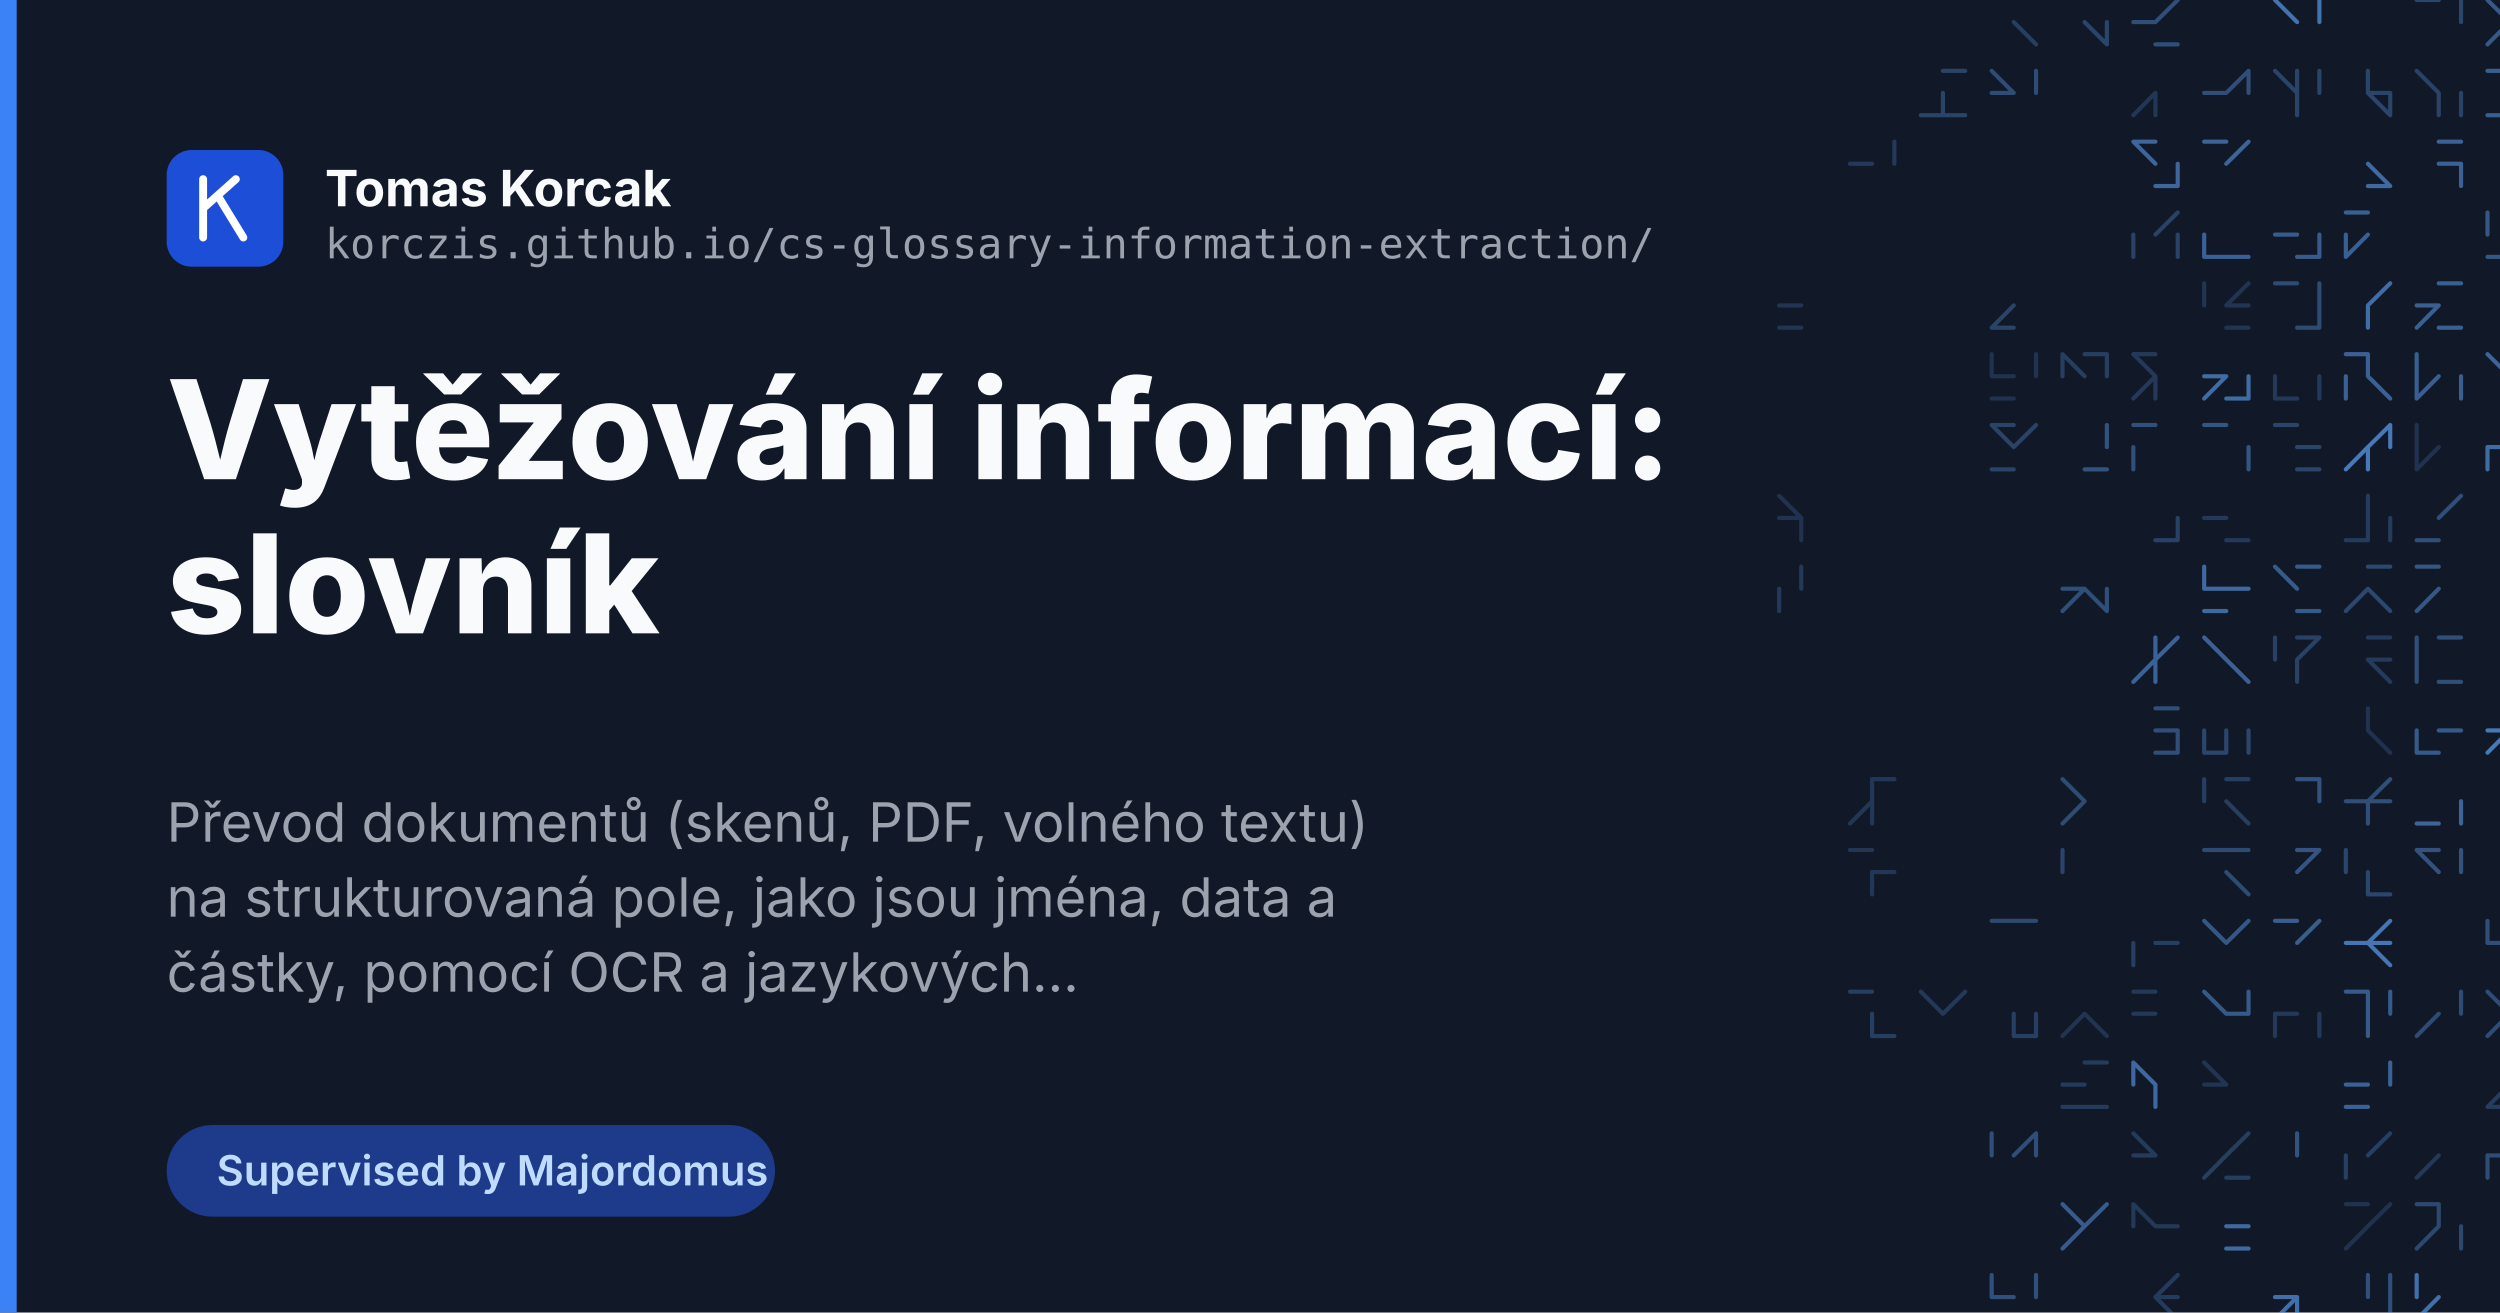
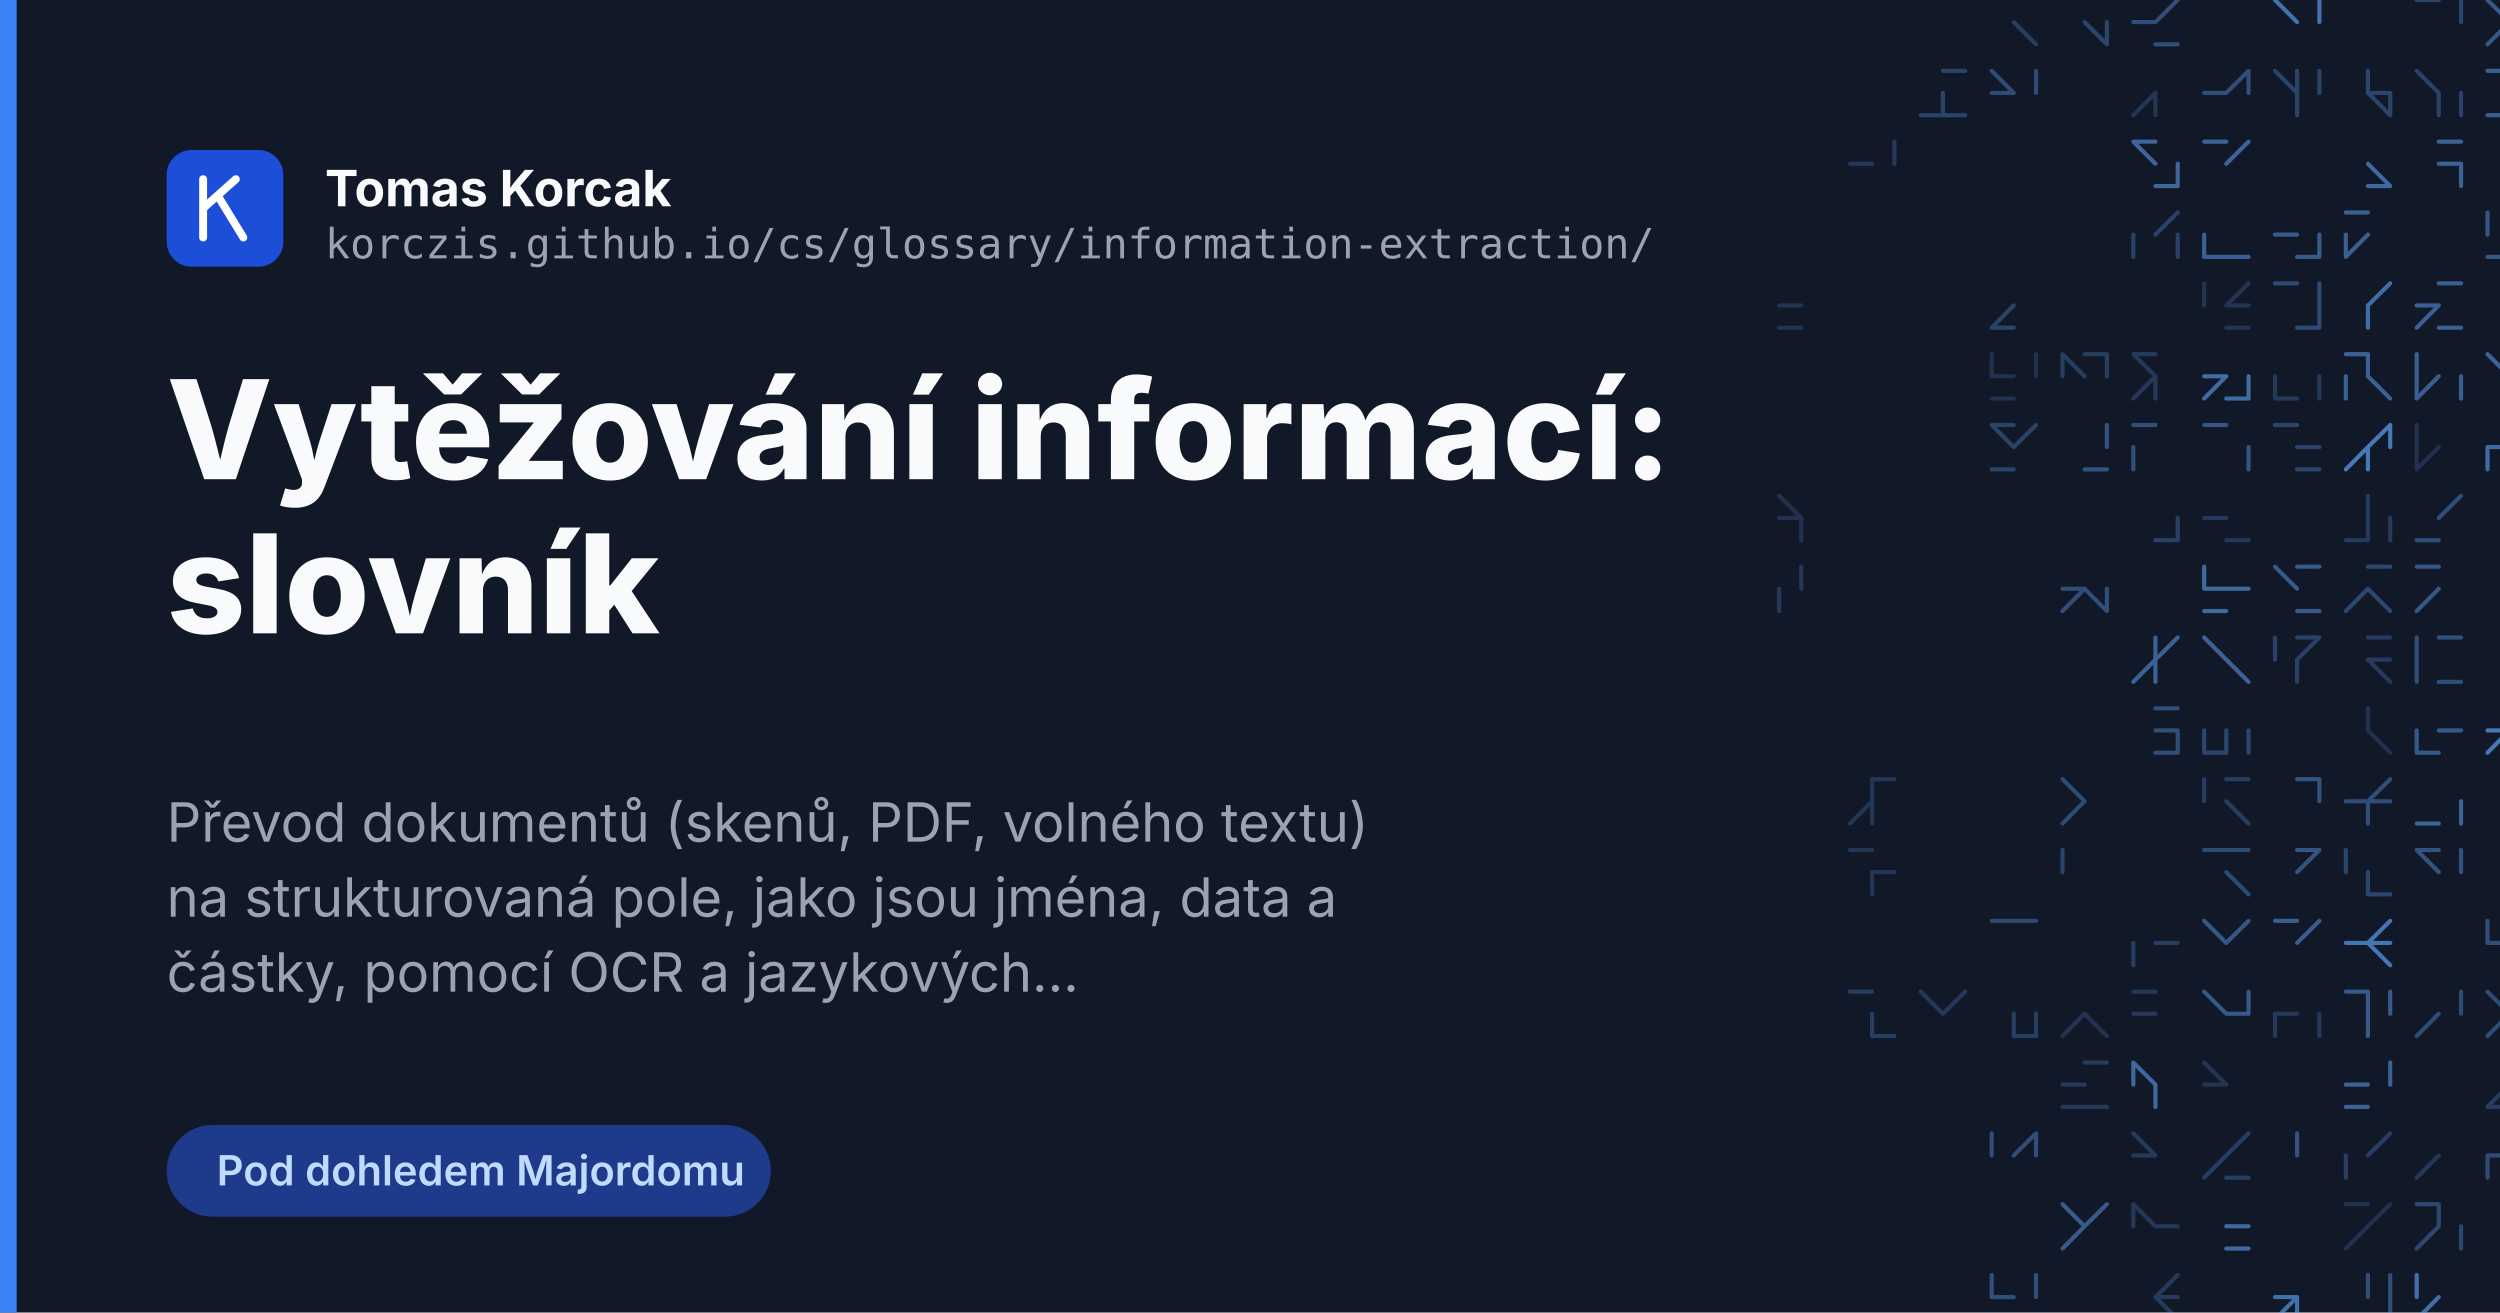
<svg xmlns="http://www.w3.org/2000/svg" width="1200" height="630" viewBox="0 0 1200 630">
  <rect width="1200" height="630" fill="#111827" />
  <g fill="none" stroke="#60a5fa" stroke-width="2" stroke-linecap="round">
    <path d="M966.6 10.6L977.3 21.3M966.6 10.6L977.3 21.3" opacity="0.27" />
    <path d="M1000.6 10.6L1011.3 21.3M1011.3 10.6L1011.3 21.3" opacity="0.32" />
    <path d="M1024.0 10.6L1034.6 10.6M1034.6 21.3L1045.3 21.3M1045.3 0.0L1034.6 10.6" opacity="0.39" />
    <path d="M1092.0 0.0L1102.6 10.6M1113.3 0.0L1113.3 10.6" opacity="0.64" />
    <path d="M1181.3 0.0L1181.3 10.6M1160.0 0.0L1170.6 0.0" opacity="0.33" />
    <path d="M1204.6 10.6L1204.6 21.3M1215.3 10.6L1215.3 21.3M1194.0 0.0L1204.6 10.6M1204.6 10.6L1194.0 21.3" opacity="0.46" />
    <path d="M1228.0 21.3L1238.6 21.3M1249.3 0.0L1249.3 10.6M1228.0 10.6L1238.6 10.6" opacity="0.31" />
    <path d="M932.6 55.3L943.3 55.3M932.6 34.0L943.3 34.0M932.6 44.6L932.6 55.3M922.0 55.3L932.6 55.3" opacity="0.31" />
    <path d="M956.0 34.0L966.6 44.6M956.0 44.6L966.6 44.6M977.3 34.0L977.3 44.6" opacity="0.37" />
    <path d="M1034.6 44.6L1024.0 55.3M1034.6 44.6L1034.6 55.3M1034.6 44.6L1034.6 55.3M1034.6 44.6L1024.0 55.3" opacity="0.22" />
    <path d="M1058.0 44.6L1068.6 44.6M1079.3 34.0L1079.3 44.6M1079.3 34.0L1068.6 44.6" opacity="0.38" />
    <path d="M1102.6 44.6L1102.6 55.3M1113.3 34.0L1113.3 44.6M1102.6 34.0L1102.6 44.6M1092.0 34.0L1102.6 44.6" opacity="0.31" />
    <path d="M1136.6 44.6L1147.3 55.3M1136.6 34.0L1136.6 44.6M1147.3 44.6L1147.3 55.3M1136.6 44.6L1147.3 44.6" opacity="0.32" />
    <path d="M1160.0 34.0L1170.6 44.6M1170.6 44.6L1170.6 55.3M1181.3 44.6L1181.3 55.3" opacity="0.30" />
    <path d="M1204.6 44.6L1204.6 55.3M1194.0 55.3L1204.6 55.3M1194.0 34.0L1204.6 34.0M1204.6 44.6L1215.3 44.6" opacity="0.50" />
    <path d="M1238.6 44.6L1228.0 55.3M1238.6 34.0L1249.3 34.0M1228.0 34.0L1238.6 44.6" opacity="0.42" />
    <path d="M888.0 78.6L898.6 78.6M909.3 68.0L909.3 78.6" opacity="0.24" />
    <path d="M1045.3 78.6L1045.3 89.3M1024.0 68.0L1034.6 68.0M1024.0 68.0L1034.6 78.6M1034.6 89.3L1045.3 89.3" opacity="0.55" />
    <path d="M1079.3 68.0L1068.6 78.6M1058.0 68.0L1068.6 68.0" opacity="0.54" />
    <path d="M1136.6 78.6L1147.3 89.3M1136.6 89.3L1147.3 89.3" opacity="0.58" />
    <path d="M1170.6 68.0L1181.3 68.0M1170.6 78.6L1181.3 78.6M1170.6 78.6L1181.3 78.6M1181.3 78.6L1181.3 89.3" opacity="0.53" />
    <path d="M1249.3 68.0L1238.6 78.6M1249.3 68.0L1238.6 78.6M1228.0 78.6L1238.6 78.6M1249.3 68.0L1238.6 78.6" opacity="0.23" />
    <path d="M1024.0 112.6L1024.0 123.3M1045.3 102.0L1034.6 112.6M1045.3 112.6L1045.3 123.3" opacity="0.30" />
    <path d="M1058.0 123.3L1068.6 123.3M1058.0 112.6L1058.0 123.3M1058.0 123.3L1068.6 123.3M1068.6 123.3L1079.3 123.3" opacity="0.52" />
    <path d="M1113.3 112.6L1113.3 123.3M1102.6 123.3L1113.3 123.3M1092.0 112.6L1102.6 112.6M1113.3 112.6L1113.3 123.3" opacity="0.48" />
    <path d="M1126.0 112.6L1126.0 123.3M1126.0 112.6L1126.0 123.3M1136.6 112.6L1126.0 123.3M1126.0 102.0L1136.6 102.0" opacity="0.51" />
    <path d="M1194.0 123.3L1204.6 123.3M1204.6 102.0L1204.6 112.6M1194.0 102.0L1194.0 112.6" opacity="0.45" />
    <path d="M1228.0 102.0L1228.0 112.6M1228.0 102.0L1238.6 102.0M1249.3 112.6L1249.3 123.3M1228.0 112.6L1238.6 112.6" opacity="0.65" />
    <path d="M854.0 146.6L864.6 146.6M854.0 157.3L864.6 157.3" opacity="0.20" />
    <path d="M956.0 157.3L966.6 157.3M966.6 146.6L956.0 157.3" opacity="0.31" />
    <path d="M1068.6 146.6L1079.3 146.6M1068.6 157.3L1079.3 157.3M1079.3 136.0L1068.6 146.6M1058.0 136.0L1058.0 146.6" opacity="0.20" />
    <path d="M1113.3 136.0L1113.3 146.6M1113.3 146.6L1113.3 157.3M1092.0 136.0L1102.6 136.0M1102.6 157.3L1113.3 157.3" opacity="0.36" />
    <path d="M1136.6 146.6L1136.6 157.3M1147.3 136.0L1136.6 146.6" opacity="0.60" />
    <path d="M1170.6 146.6L1160.0 157.3M1160.0 146.6L1170.6 146.6M1170.6 157.3L1181.3 157.3M1170.6 136.0L1181.3 136.0" opacity="0.51" />
    <path d="M956.0 170.0L956.0 180.6M956.0 191.3L966.6 191.3M977.3 170.0L977.3 180.6M956.0 180.6L966.6 180.6" opacity="0.19" />
    <path d="M990.0 170.0L1000.6 180.6M990.0 170.0L990.0 180.6M1000.6 170.0L1011.3 170.0M1011.3 170.0L1011.3 180.6" opacity="0.27" />
    <path d="M1024.0 170.0L1034.6 180.6M1024.0 170.0L1034.6 170.0M1034.6 180.6L1034.6 191.3M1034.6 180.6L1024.0 191.3" opacity="0.24" />
    <path d="M1068.6 191.3L1079.3 191.3M1068.6 180.6L1058.0 191.3M1058.0 180.6L1068.6 180.6M1079.3 180.6L1079.3 191.3" opacity="0.59" />
    <path d="M1092.0 180.6L1092.0 191.3M1113.3 180.6L1113.3 191.3M1092.0 191.3L1102.6 191.3" opacity="0.24" />
    <path d="M1136.6 170.0L1136.6 180.6M1126.0 180.6L1126.0 191.3M1126.0 170.0L1136.6 170.0M1136.6 180.6L1147.3 191.3" opacity="0.52" />
    <path d="M1160.0 170.0L1160.0 180.6M1170.6 180.6L1160.0 191.3M1160.0 180.6L1160.0 191.3M1181.3 180.6L1181.3 191.3" opacity="0.50" />
    <path d="M1194.0 170.0L1204.6 180.6M1204.6 180.6L1215.3 180.6" opacity="0.54" />
    <path d="M1238.6 191.3L1249.3 191.3M1238.6 180.6L1238.6 191.3M1228.0 180.6L1228.0 191.3M1238.6 180.6L1249.3 191.3" opacity="0.61" />
    <path d="M956.0 225.3L966.6 225.3M977.3 204.0L966.6 214.6M956.0 204.0L966.6 214.6M956.0 204.0L966.6 204.0" opacity="0.31" />
    <path d="M1000.6 225.3L1011.3 225.3M1011.3 204.0L1011.3 214.6" opacity="0.42" />
    <path d="M1024.0 214.6L1024.0 225.3M1024.0 204.0L1034.6 204.0" opacity="0.40" />
    <path d="M1058.0 204.0L1068.6 204.0M1079.3 214.6L1079.3 225.3" opacity="0.43" />
    <path d="M1102.6 225.3L1113.3 225.3M1092.0 204.0L1102.6 204.0M1102.6 214.6L1113.3 214.6" opacity="0.32" />
    <path d="M1147.3 204.0L1136.6 214.6M1147.3 204.0L1147.3 214.6M1136.6 214.6L1136.6 225.3M1136.6 214.6L1126.0 225.3" opacity="0.68" />
    <path d="M1170.6 214.6L1160.0 225.3M1160.0 214.6L1160.0 225.3M1170.6 214.6L1160.0 225.3M1160.0 204.0L1160.0 214.6" opacity="0.19" />
    <path d="M1194.0 214.6L1204.6 214.6M1204.6 214.6L1215.3 225.3M1194.0 214.6L1194.0 225.3" opacity="0.59" />
    <path d="M1228.0 214.6L1238.6 214.6M1249.3 204.0L1238.6 214.6" opacity="0.28" />
    <path d="M854.0 248.6L864.6 248.6M864.6 248.6L864.6 259.3M854.0 238.0L864.6 248.6" opacity="0.19" />
    <path d="M1045.3 248.6L1045.3 259.3M1034.6 259.3L1045.3 259.3M1045.3 248.6L1045.3 259.3" opacity="0.29" />
    <path d="M1068.6 259.3L1079.3 259.3M1058.0 248.6L1068.6 248.6" opacity="0.24" />
    <path d="M1126.0 259.3L1136.6 259.3M1136.6 248.6L1136.6 259.3M1147.3 248.6L1147.3 259.3M1136.6 238.0L1136.6 248.6" opacity="0.25" />
    <path d="M1181.3 238.0L1170.6 248.6M1160.0 259.3L1170.6 259.3" opacity="0.38" />
    <path d="M1204.6 248.6L1215.3 248.6M1215.3 238.0L1204.6 248.6M1215.3 238.0L1215.3 248.6" opacity="0.56" />
    <path d="M1238.6 238.0L1238.6 248.6M1228.0 238.0L1228.0 248.6" opacity="0.38" />
    <path d="M854.0 282.6L854.0 293.3M864.6 272.0L864.6 282.6M864.6 272.0L864.6 282.6" opacity="0.24" />
    <path d="M1000.6 282.6L1011.3 293.3M1000.6 282.6L990.0 293.3M1011.3 282.6L1011.3 293.3M990.0 282.6L1000.6 282.6" opacity="0.39" />
    <path d="M1058.0 293.3L1068.6 293.3M1058.0 272.0L1058.0 282.6M1058.0 282.6L1068.6 282.6M1068.6 282.6L1079.3 282.6" opacity="0.58" />
    <path d="M1102.6 272.0L1113.3 272.0M1092.0 272.0L1102.6 282.6M1102.6 293.3L1113.3 293.3" opacity="0.47" />
    <path d="M1136.6 282.6L1126.0 293.3M1136.6 272.0L1147.3 272.0M1136.6 282.6L1147.3 293.3" opacity="0.34" />
    <path d="M1170.6 282.6L1160.0 293.3M1160.0 272.0L1170.6 272.0" opacity="0.45" />
    <path d="M1215.3 272.0L1204.6 282.6M1215.3 272.0L1204.6 282.6" opacity="0.46" />
    <path d="M1238.6 282.6L1249.3 282.6M1228.0 282.6L1228.0 293.3M1238.6 282.6L1228.0 293.3M1228.0 272.0L1238.6 282.6" opacity="0.57" />
    <path d="M1034.6 316.6L1034.6 327.3M1045.3 306.0L1034.6 316.6M1034.6 306.0L1034.6 316.6M1034.6 316.6L1024.0 327.3" opacity="0.53" />
    <path d="M1058.0 306.0L1068.6 316.6M1058.0 306.0L1068.6 316.6M1068.6 316.6L1079.3 327.3" opacity="0.53" />
    <path d="M1102.6 306.0L1113.3 306.0M1113.3 306.0L1102.6 316.6M1092.0 306.0L1092.0 316.6M1102.6 316.6L1102.6 327.3" opacity="0.29" />
    <path d="M1136.6 306.0L1147.3 306.0M1136.6 316.6L1147.3 316.6M1136.6 316.6L1147.3 327.3" opacity="0.25" />
    <path d="M1160.0 316.6L1160.0 327.3M1170.6 327.3L1181.3 327.3M1170.6 306.0L1181.3 306.0M1160.0 306.0L1160.0 316.6" opacity="0.39" />
    <path d="M1228.0 306.0L1238.6 306.0M1238.6 327.3L1249.3 327.3M1249.3 306.0L1238.6 316.6M1249.3 306.0L1249.3 316.6" opacity="0.59" />
    <path d="M1034.6 340.0L1045.3 340.0M1034.6 361.3L1045.3 361.3M1034.6 350.6L1045.3 350.6M1045.3 350.6L1045.3 361.3" opacity="0.38" />
    <path d="M1079.3 350.6L1079.3 361.3M1068.6 350.6L1068.6 361.3M1058.0 361.3L1068.6 361.3M1058.0 350.6L1058.0 361.3" opacity="0.33" />
    <path d="M1136.6 350.6L1147.3 361.3M1136.6 340.0L1136.6 350.6" opacity="0.19" />
    <path d="M1160.0 350.6L1160.0 361.3M1160.0 361.3L1170.6 361.3M1170.6 350.6L1181.3 350.6" opacity="0.46" />
    <path d="M1204.6 340.0L1215.3 340.0M1194.0 350.6L1204.6 350.6M1204.6 350.6L1194.0 361.3" opacity="0.68" />
    <path d="M1228.0 340.0L1228.0 350.6M1228.0 361.3L1238.6 361.3M1238.6 340.0L1249.3 340.0" opacity="0.35" />
    <path d="M898.6 374.0L898.6 384.6M898.6 374.0L909.3 374.0M898.6 384.6L888.0 395.3M898.6 384.6L898.6 395.3" opacity="0.22" />
    <path d="M1000.6 384.6L990.0 395.3M990.0 374.0L1000.6 384.6" opacity="0.36" />
    <path d="M1068.6 384.6L1079.3 395.3M1068.6 384.6L1079.3 395.3M1068.6 374.0L1079.3 374.0M1058.0 374.0L1058.0 384.6" opacity="0.27" />
    <path d="M1102.6 374.0L1113.3 374.0M1113.3 374.0L1113.3 384.6" opacity="0.42" />
    <path d="M1147.3 374.0L1136.6 384.6M1136.6 384.6L1147.3 384.6M1126.0 384.6L1136.6 384.6M1136.6 384.6L1136.6 395.3" opacity="0.39" />
    <path d="M1181.3 384.6L1181.3 395.3M1160.0 395.3L1170.6 395.3" opacity="0.54" />
    <path d="M1215.3 384.6L1215.3 395.3M1215.3 374.0L1204.6 384.6" opacity="0.45" />
    <path d="M1249.3 384.6L1249.3 395.3M1228.0 374.0L1238.6 374.0M1238.6 384.6L1238.6 395.3M1238.6 384.6L1228.0 395.3" opacity="0.25" />
    <path d="M888.0 408.0L898.6 408.0M898.6 418.6L909.3 418.6M898.6 418.6L898.6 429.3" opacity="0.22" />
    <path d="M990.0 408.0L990.0 418.6M990.0 408.0L990.0 418.6" opacity="0.32" />
    <path d="M1058.0 408.0L1068.6 408.0M1068.6 418.6L1079.3 429.3M1068.6 408.0L1079.3 408.0" opacity="0.36" />
    <path d="M1113.3 408.0L1102.6 418.6M1102.6 408.0L1113.3 408.0" opacity="0.44" />
    <path d="M1126.0 408.0L1126.0 418.6M1136.6 418.6L1136.6 429.3M1136.6 429.3L1147.3 429.3M1126.0 408.0L1126.0 418.6" opacity="0.33" />
    <path d="M1160.0 408.0L1170.6 408.0M1160.0 408.0L1170.6 418.6M1181.3 408.0L1181.3 418.6" opacity="0.42" />
    <path d="M1204.6 408.0L1215.3 408.0M1215.3 408.0L1215.3 418.6M1215.3 418.6L1215.3 429.3" opacity="0.47" />
    <path d="M1249.3 408.0L1249.3 418.6M1228.0 418.6L1228.0 429.3M1238.6 418.6L1228.0 429.3" opacity="0.67" />
    <path d="M966.6 442.0L977.3 442.0M956.0 442.0L966.6 442.0" opacity="0.35" />
    <path d="M1024.0 452.6L1024.0 463.3M1034.6 452.6L1045.3 452.6" opacity="0.27" />
    <path d="M1058.0 442.0L1068.6 452.6M1079.3 442.0L1068.6 452.6" opacity="0.45" />
    <path d="M1113.3 442.0L1102.6 452.6M1092.0 442.0L1102.6 442.0M1113.3 442.0L1102.6 452.6" opacity="0.49" />
    <path d="M1126.0 452.6L1136.6 452.6M1136.6 452.6L1147.3 452.6M1147.3 442.0L1136.6 452.6M1136.6 452.6L1147.3 463.3" opacity="0.66" />
    <path d="M1194.0 452.6L1204.6 452.6M1194.0 442.0L1194.0 452.6M1215.3 442.0L1215.3 452.6" opacity="0.38" />
    <path d="M898.6 497.3L909.3 497.3M898.6 486.6L898.6 497.3M888.0 476.0L898.6 476.0" opacity="0.27" />
    <path d="M922.0 476.0L932.6 486.6M943.3 476.0L932.6 486.6M943.3 476.0L932.6 486.6" opacity="0.24" />
    <path d="M977.3 486.6L977.3 497.3M977.3 486.6L977.3 497.3M966.6 486.6L966.6 497.3M966.6 497.3L977.3 497.3" opacity="0.28" />
    <path d="M1000.6 486.6L990.0 497.3M1000.6 486.6L1011.3 497.3M1000.6 486.6L990.0 497.3M1000.6 486.6L1011.3 497.3" opacity="0.20" />
    <path d="M1024.0 486.6L1034.6 486.6M1024.0 476.0L1034.6 476.0" opacity="0.23" />
    <path d="M1058.0 476.0L1068.6 486.6M1068.6 486.6L1079.3 486.6M1058.0 476.0L1068.6 486.6M1079.3 476.0L1079.3 486.6" opacity="0.46" />
    <path d="M1092.0 486.6L1102.6 486.6M1092.0 486.6L1102.6 486.6M1113.3 486.6L1113.3 497.3M1092.0 486.6L1092.0 497.3" opacity="0.24" />
    <path d="M1136.6 486.6L1136.6 497.3M1126.0 476.0L1136.6 476.0M1136.6 476.0L1136.6 486.6M1147.3 476.0L1147.3 486.6" opacity="0.47" />
    <path d="M1170.6 486.6L1160.0 497.3M1181.3 476.0L1181.3 486.6" opacity="0.36" />
    <path d="M1204.6 486.6L1194.0 497.3M1194.0 476.0L1204.6 486.6M1204.6 476.0L1204.6 486.6M1204.6 497.3L1215.3 497.3" opacity="0.37" />
    <path d="M1249.3 476.0L1238.6 486.6M1249.3 486.6L1249.3 497.3" opacity="0.53" />
    <path d="M1000.6 531.3L1011.3 531.3M990.0 531.3L1000.6 531.3M990.0 520.6L1000.6 520.6M1000.6 510.0L1011.3 510.0" opacity="0.25" />
    <path d="M1024.0 510.0L1034.6 520.6M1034.6 520.6L1034.6 531.3M1024.0 510.0L1024.0 520.6" opacity="0.57" />
    <path d="M1058.0 510.0L1068.6 520.6M1058.0 520.6L1068.6 520.6" opacity="0.21" />
    <path d="M1147.3 510.0L1147.3 520.6M1126.0 531.3L1136.6 531.3M1126.0 520.6L1136.6 520.6" opacity="0.53" />
    <path d="M1204.6 520.6L1194.0 531.3M1215.3 510.0L1204.6 520.6M1204.6 520.6L1194.0 531.3M1194.0 531.3L1204.6 531.3" opacity="0.26" />
    <path d="M1238.6 520.6L1238.6 531.3M1238.6 510.0L1249.3 510.0M1238.6 531.3L1249.3 531.3" opacity="0.57" />
    <path d="M977.3 544.0L966.6 554.6M977.3 544.0L977.3 554.6M956.0 544.0L956.0 554.6M977.3 544.0L977.3 554.6" opacity="0.38" />
    <path d="M1024.0 554.6L1034.6 554.6M1024.0 544.0L1034.6 554.6" opacity="0.25" />
    <path d="M1068.6 554.6L1058.0 565.3M1079.3 544.0L1068.6 554.6M1068.6 565.3L1079.3 565.3" opacity="0.27" />
    <path d="M1102.6 544.0L1102.6 554.6M1102.6 544.0L1102.6 554.6" opacity="0.42" />
    <path d="M1147.3 544.0L1136.6 554.6M1126.0 554.6L1126.0 565.3" opacity="0.28" />
    <path d="M1170.6 554.6L1160.0 565.3M1170.6 554.6L1160.0 565.3" opacity="0.23" />
    <path d="M1194.0 554.6L1204.6 554.6M1215.3 554.6L1215.3 565.3M1194.0 554.6L1194.0 565.3" opacity="0.37" />
    <path d="M1238.6 554.6L1249.3 565.3M1238.6 554.6L1228.0 565.3M1249.3 554.6L1249.3 565.3" opacity="0.36" />
    <path d="M990.0 578.0L1000.6 588.6M1011.3 578.0L1000.6 588.6M1000.6 588.6L990.0 599.3" opacity="0.48" />
    <path d="M1024.0 578.0L1024.0 588.6M1024.0 578.0L1034.6 588.6M1034.6 588.6L1045.3 588.6" opacity="0.23" />
    <path d="M1068.6 599.3L1079.3 599.3M1068.6 588.6L1079.3 588.6" opacity="0.58" />
    <path d="M1147.3 578.0L1136.6 588.6M1136.6 588.6L1126.0 599.3M1126.0 578.0L1136.6 578.0" opacity="0.19" />
    <path d="M1160.0 578.0L1170.6 578.0M1170.6 578.0L1170.6 588.6M1181.3 588.6L1181.3 599.3M1170.6 588.6L1160.0 599.3" opacity="0.34" />
    <path d="M1204.6 588.6L1215.3 588.6M1204.6 588.6L1215.3 599.3" opacity="0.65" />
    <path d="M1249.3 578.0L1249.3 588.6M1228.0 578.0L1238.6 588.6" opacity="0.60" />
    <path d="M956.0 612.0L956.0 622.6M977.3 612.0L977.3 622.6M956.0 622.6L966.6 622.6" opacity="0.40" />
    <path d="M1034.6 622.6L1045.3 633.3M1024.0 633.3L1034.6 633.3M1034.6 622.6L1045.3 622.6M1045.3 612.0L1034.6 622.6" opacity="0.25" />
    <path d="M1102.6 622.6L1092.0 633.3M1102.6 622.6L1102.6 633.3M1092.0 622.6L1102.6 622.6M1102.6 622.6L1092.0 633.3" opacity="0.62" />
    <path d="M1147.3 612.0L1147.3 622.6M1136.6 612.0L1136.6 622.6M1147.3 622.6L1147.3 633.3" opacity="0.40" />
    <path d="M1170.6 622.6L1160.0 633.3M1160.0 612.0L1160.0 622.6" opacity="0.62" />
    <path d="M1204.6 612.0L1204.6 622.6M1215.3 612.0L1215.3 622.6M1204.6 622.6L1215.3 633.3M1204.6 612.0L1215.3 612.0" opacity="0.38" />
    <path d="M1228.0 622.6L1228.0 633.3M1228.0 612.0L1238.6 612.0M1228.0 612.0L1238.6 612.0" opacity="0.40" />
    <path d="M977.3 656.6L977.3 667.3M966.6 646.0L966.6 656.6M956.0 667.3L966.6 667.3" opacity="0.43" />
    <path d="M1024.0 646.0L1034.6 646.0M1045.3 656.6L1045.3 667.3M1024.0 646.0L1034.6 646.0" opacity="0.22" />
    <path d="M1058.0 656.6L1068.6 656.6M1068.6 646.0L1068.6 656.6M1068.6 646.0L1079.3 646.0" opacity="0.18" />
    <path d="M1102.6 646.0L1102.6 656.6M1102.6 656.6L1102.6 667.3M1102.6 646.0L1102.6 656.6M1102.6 656.6L1092.0 667.3" opacity="0.63" />
    <path d="M1136.6 667.3L1147.3 667.3M1126.0 656.6L1136.6 656.6" opacity="0.58" />
    <path d="M1160.0 646.0L1170.6 656.6M1170.6 667.3L1181.3 667.3M1181.3 646.0L1170.6 656.6" opacity="0.37" />
    <path d="M1194.0 646.0L1194.0 656.6M1215.3 646.0L1204.6 656.6M1194.0 646.0L1204.6 656.6" opacity="0.56" />
    <path d="M1228.0 656.6L1228.0 667.3M1228.0 646.0L1228.0 656.6M1249.3 646.0L1249.3 656.6" opacity="0.55" />
  </g>
  <rect x="0" y="0" width="8" height="630" fill="#3b82f6" />
  <g font-family="Inter, Helvetica Neue, Helvetica, Arial, sans-serif">
    <rect x="80" y="72" width="56" height="56" rx="12" fill="#1d4ed8" />
    <g fill="none" stroke="#fff" stroke-width="3.8" stroke-linecap="round" stroke-linejoin="round">
      <path d="M97.5 86v28M97.5 100l15.7-14M104.5 93.9l12.3 20.1" />
    </g>
    <text x="156" y="99" font-size="24" font-weight="700" fill="#f9fafb">Tomas Korcak</text>
-     <text x="156" y="124" font-size="20" font-family="JetBrains Mono, Menlo, monospace" fill="#9ca3af">korczis.github.io/cs-glossary-information-extraction/</text>
+     <text x="156" y="124" font-size="20" font-family="JetBrains Mono, Menlo, monospace" fill="#9ca3af">korczis.github.io/cs/glossary/information-extraction/</text>
    <text x="80" y="230" font-size="66" font-weight="800" fill="#f9fafb">Vytěžování informací:</text>
    <text x="80" y="304" font-size="66" font-weight="800" fill="#f9fafb">slovník</text>
    <text x="80" y="404" font-size="26" fill="#9ca3af">Převod dokumentů (skenů, PDF, volného textu)</text>
    <text x="80" y="440" font-size="26" fill="#9ca3af">na strukturovaná pole, jako jsou jména, data a</text>
    <text x="80" y="476" font-size="26" fill="#9ca3af">částky, pomocí OCR a jazykových…</text>
-     <rect x="80" y="540" width="292" height="44" rx="22" fill="#1e3a8a" />
-     <text x="104" y="569" font-size="20" font-weight="600" fill="#bfdbfe">Supervised by Majordomus</text>
+     <rect x="80" y="540" width="290" height="44" rx="22" fill="#1e3a8a" />
+     <text x="104" y="569" font-size="20" font-weight="600" fill="#bfdbfe">Pod dohledem Majordomu</text>
  </g>
</svg>
